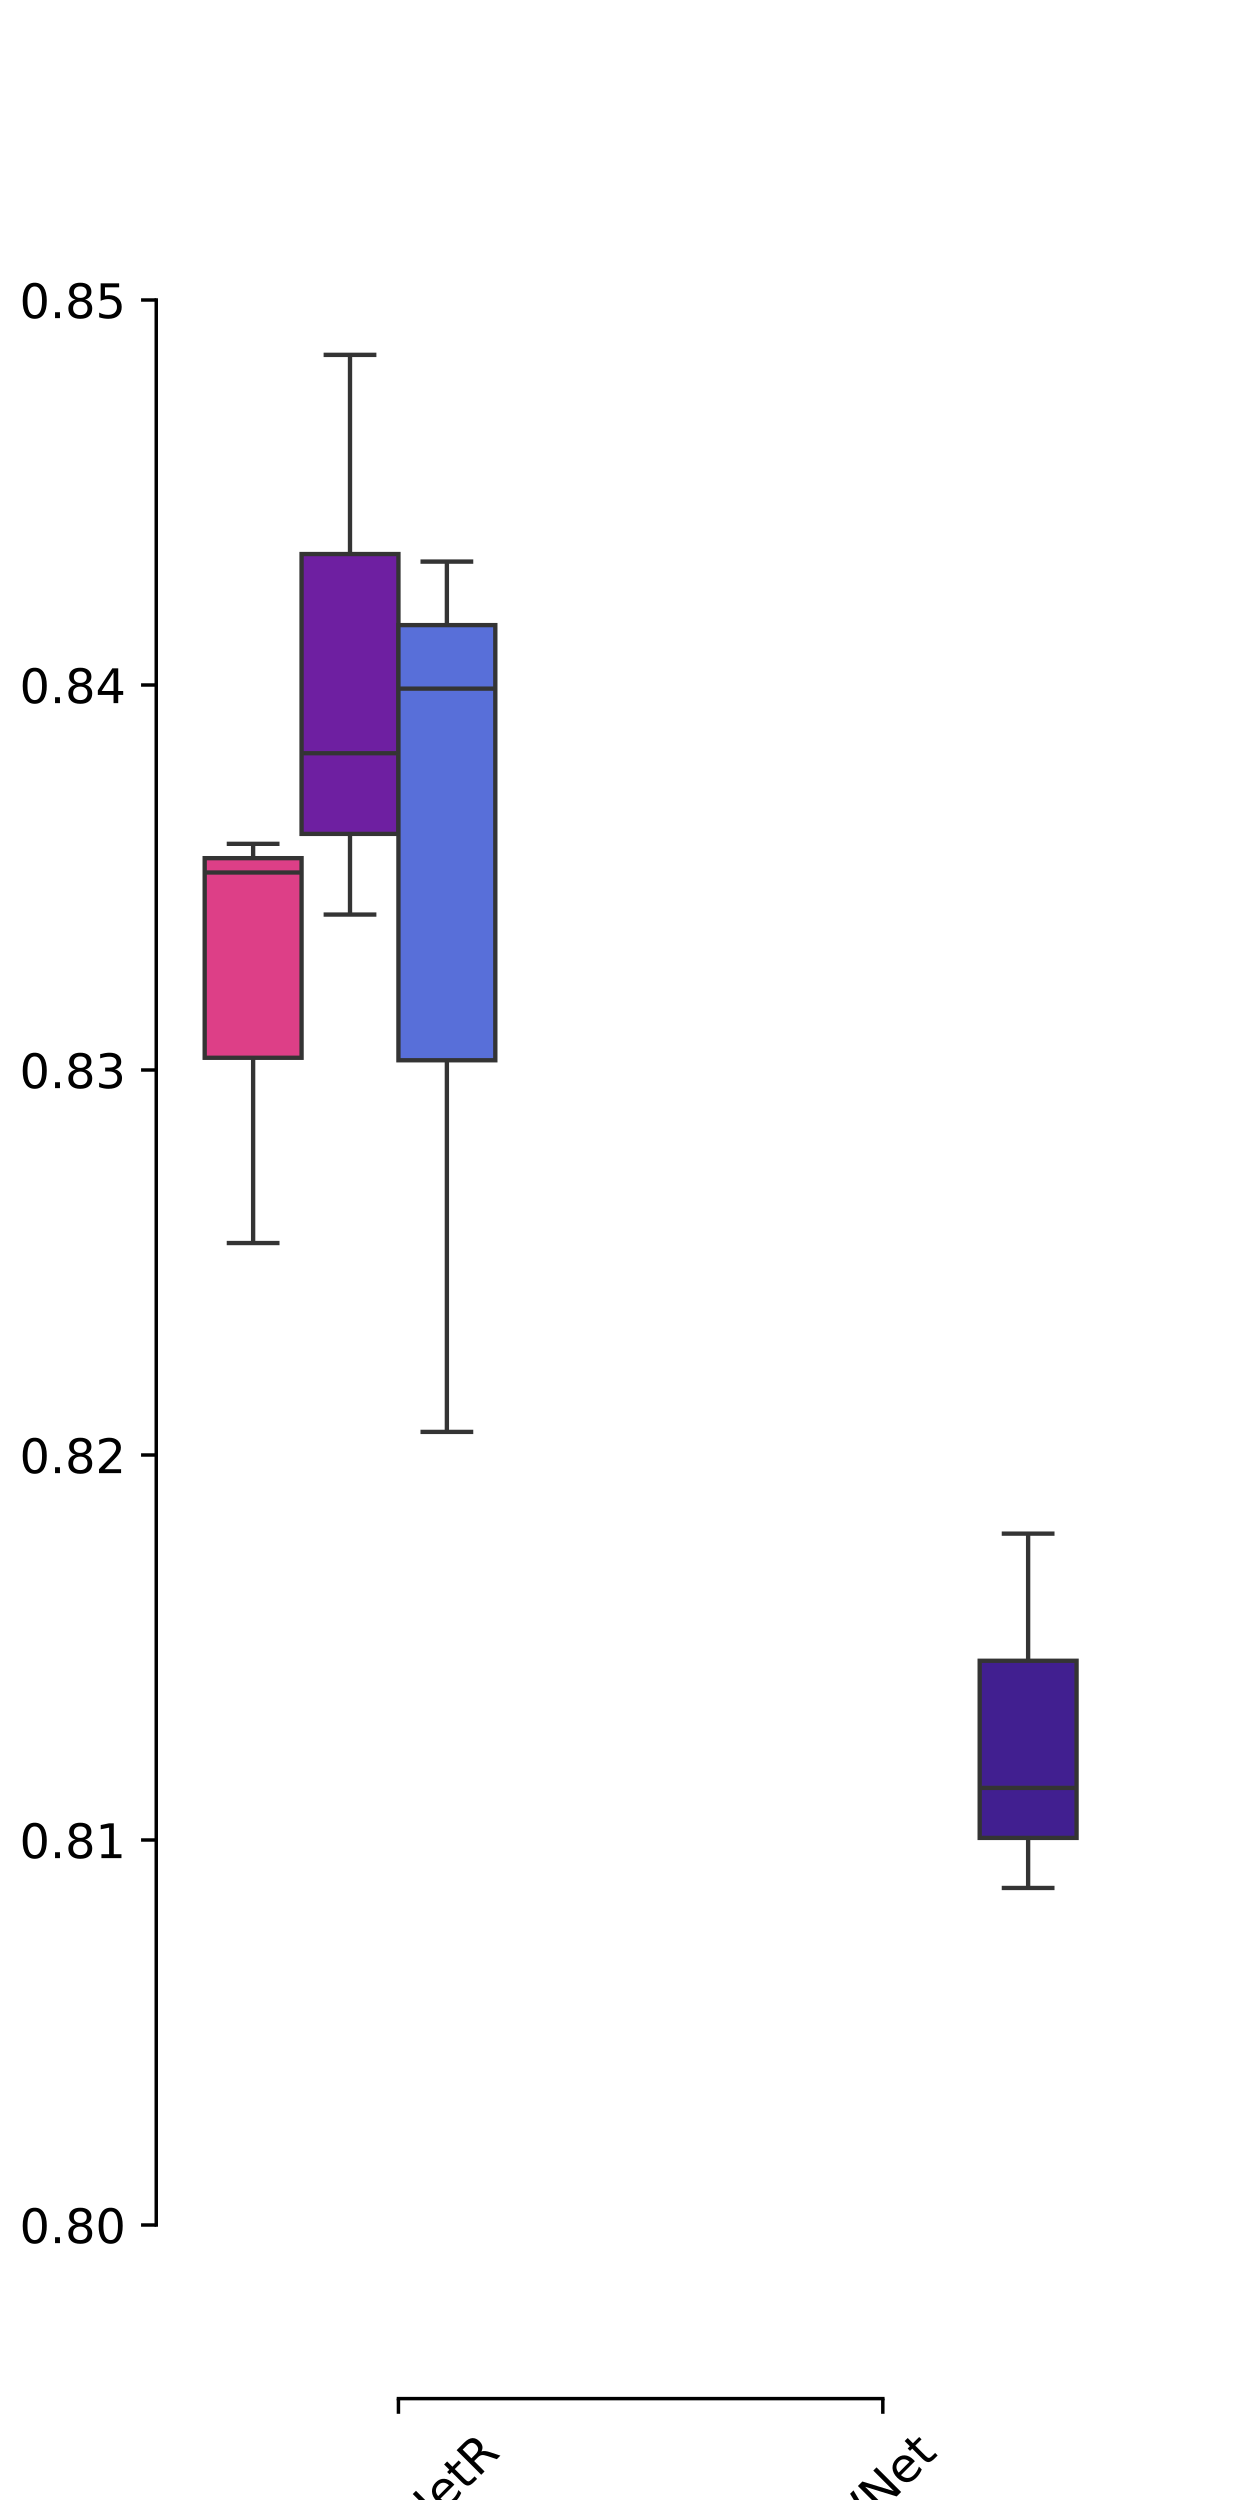
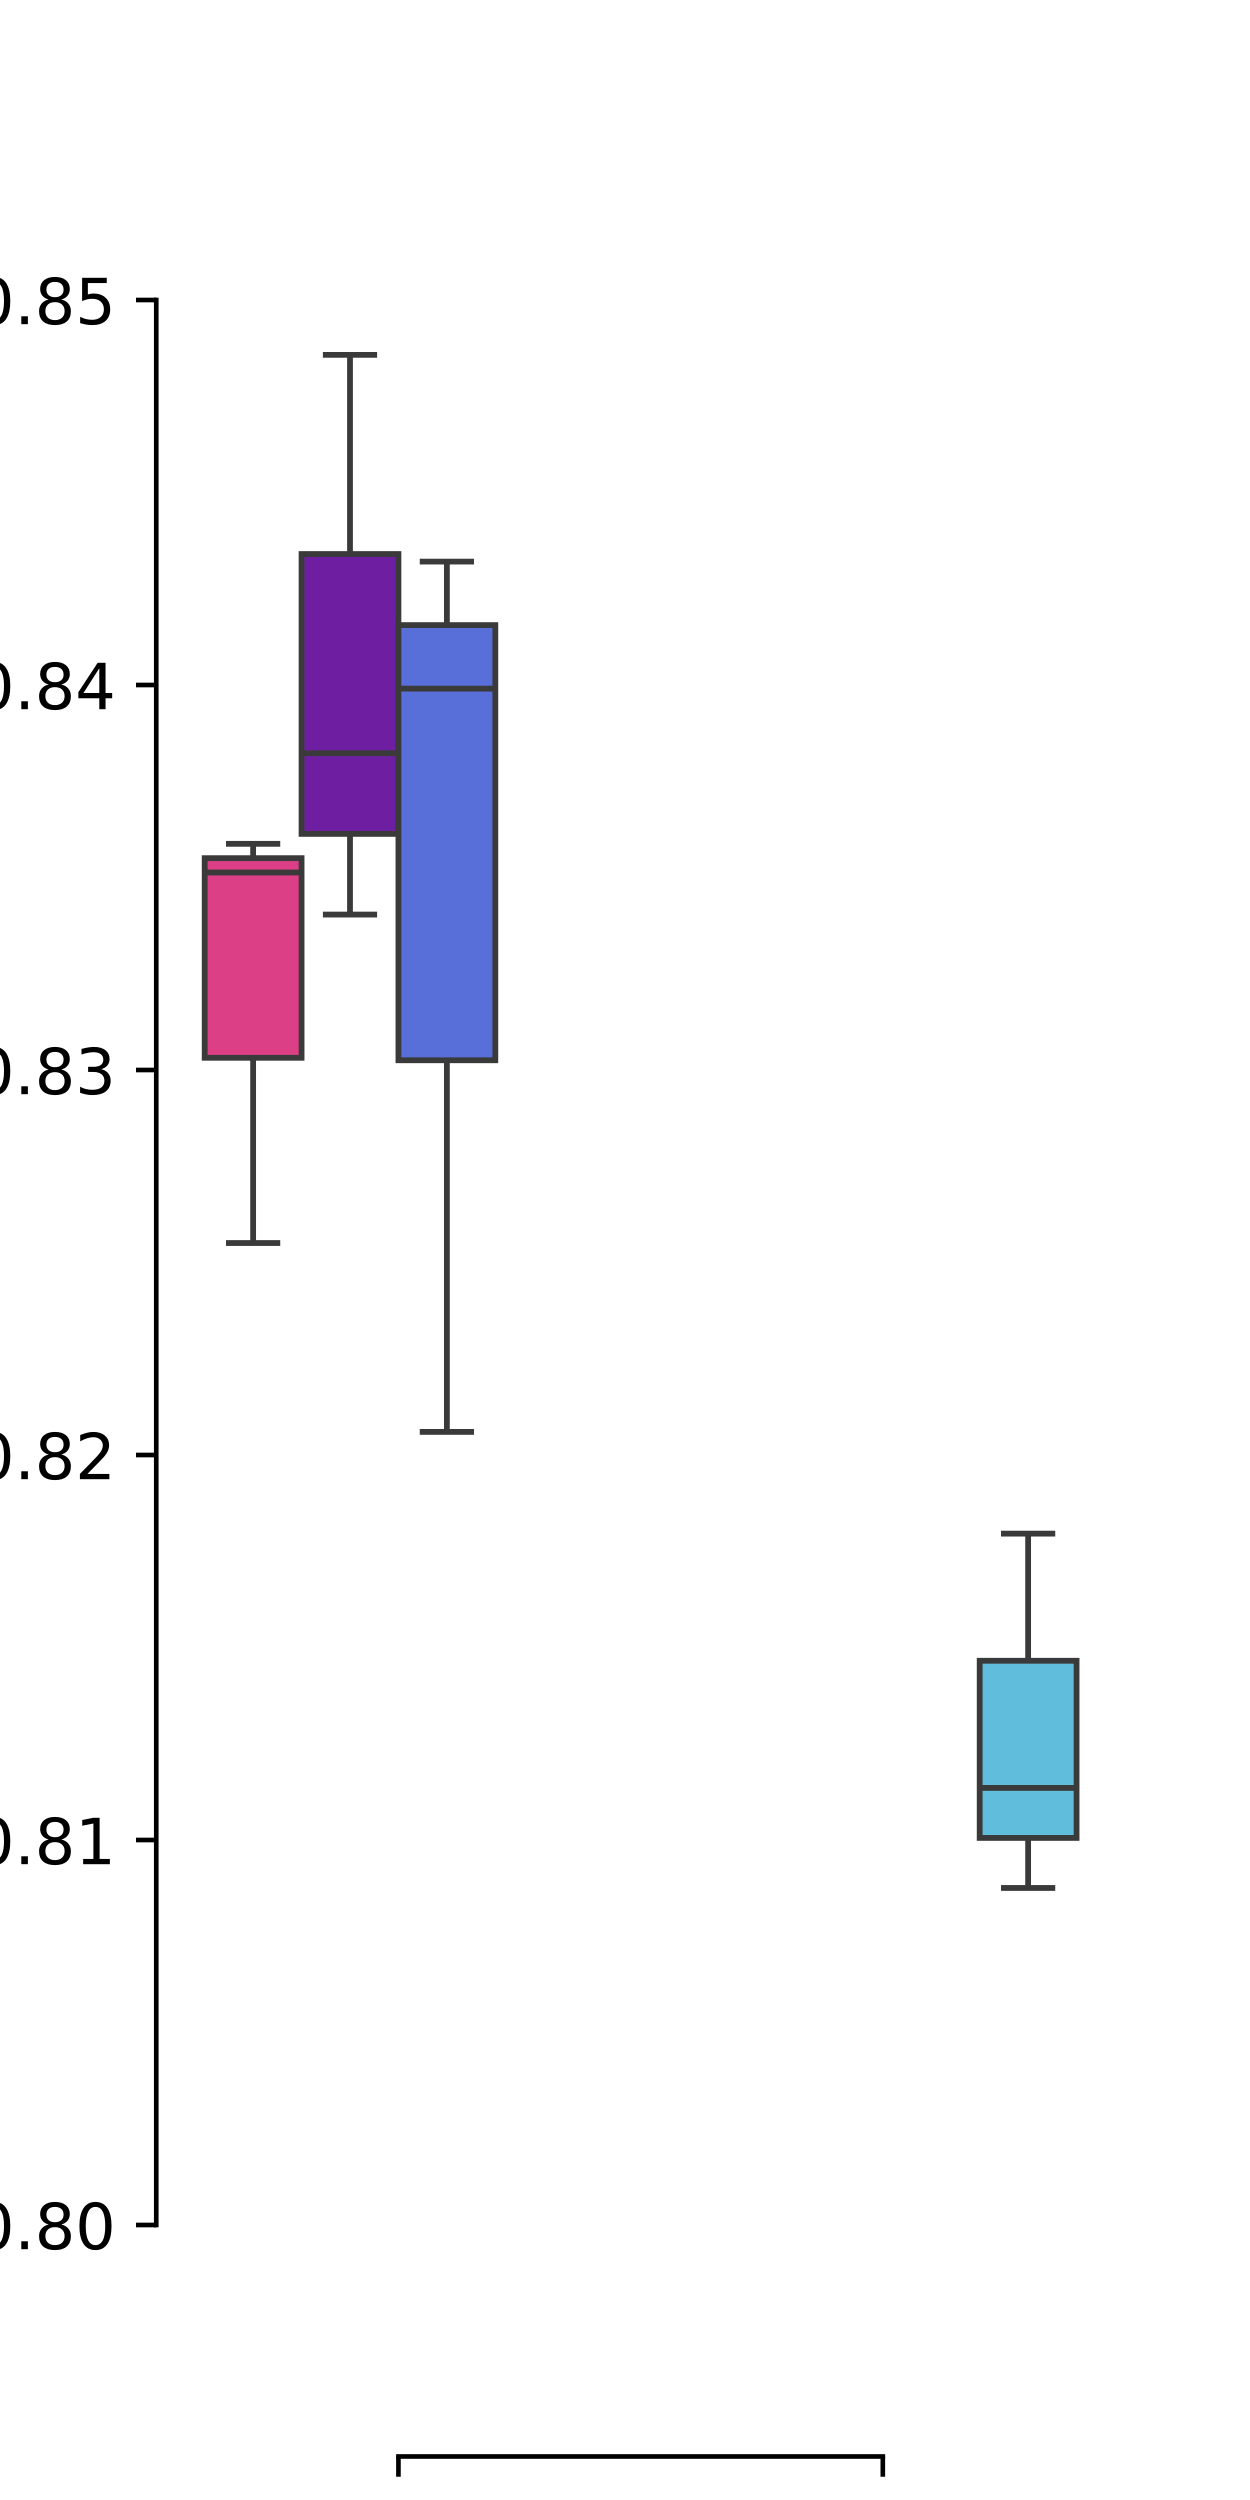
- <svg xmlns="http://www.w3.org/2000/svg" xmlns:xlink="http://www.w3.org/1999/xlink" width="288pt" height="576pt" viewBox="0 0 288 576" version="1.1">
+ <svg xmlns="http://www.w3.org/2000/svg" xmlns:xlink="http://www.w3.org/1999/xlink" width="216pt" height="432pt" viewBox="0 0 216 432" version="1.1">
  <defs>
    <style type="text/css">*{stroke-linejoin: round; stroke-linecap: butt}</style>
  </defs>
  <g id="figure_1">
    <g id="patch_1">
-       <path d="M 0 576 L 288 576 L 288 0 L 0 0 z " style="fill: #ffffff" />
+       <path d="M 0 432 L 216 432 L 216 0 L 0 0 z " style="fill: #ffffff" />
    </g>
    <g id="axes_1">
      <g id="patch_2">
-         <path d="M 36 512.64 L 259.2 512.64 L 259.2 69.12 L 36 69.12 z " style="fill: #ffffff" />
+         <path d="M 27 384.48 L 194.4 384.48 L 194.4 51.84 L 27 51.84 z " style="fill: #ffffff" />
      </g>
      <g id="patch_3">
-         <path d="M 91.8 7608.96 L 91.8 7608.96 L 91.8 7608.96 L 91.8 7608.96 z " clip-path="url(#p1fd9fced58)" style="fill: #dd3f87; stroke: #343434; stroke-linejoin: miter" />
+         <path d="M 68.85 5706.72 L 68.85 5706.72 L 68.85 5706.72 L 68.85 5706.72 z " clip-path="url(#p097e511b69)" style="fill: #dd3f87; stroke: #3a3a3a; stroke-linejoin: miter" />
      </g>
      <g id="patch_4">
-         <path d="M 91.8 7608.96 L 91.8 7608.96 L 91.8 7608.96 L 91.8 7608.96 z " clip-path="url(#p1fd9fced58)" style="fill: #6e1fa1; stroke: #343434; stroke-linejoin: miter" />
+         <path d="M 68.85 5706.72 L 68.85 5706.72 L 68.85 5706.72 L 68.85 5706.72 z " clip-path="url(#p097e511b69)" style="fill: #6e1fa1; stroke: #3a3a3a; stroke-linejoin: miter" />
      </g>
      <g id="patch_5">
-         <path d="M 91.8 7608.96 L 91.8 7608.96 L 91.8 7608.96 L 91.8 7608.96 z " clip-path="url(#p1fd9fced58)" style="fill: #586fd9; stroke: #343434; stroke-linejoin: miter" />
+         <path d="M 68.85 5706.72 L 68.85 5706.72 L 68.85 5706.72 L 68.85 5706.72 z " clip-path="url(#p097e511b69)" style="fill: #586fd9; stroke: #3a3a3a; stroke-linejoin: miter" />
      </g>
      <g id="patch_6">
-         <path d="M 91.8 7608.96 L 91.8 7608.96 L 91.8 7608.96 L 91.8 7608.96 z " clip-path="url(#p1fd9fced58)" style="fill: #411f90; stroke: #343434; stroke-linejoin: miter" />
+         <path d="M 68.85 5706.72 L 68.85 5706.72 L 68.85 5706.72 L 68.85 5706.72 z " clip-path="url(#p097e511b69)" style="fill: #60bedc; stroke: #3a3a3a; stroke-linejoin: miter" />
      </g>
      <g id="matplotlib.axis_1">
        <g id="xtick_1">
          <g id="line2d_1">
            <defs>
-               <path id="m572ea2f615" d="M 0 0 L 0 3.5 " style="stroke: #000000; stroke-width: 0.8" />
+               <path id="m60f9ea5b6d" d="M 0 0 L 0 3.5 " style="stroke: #000000; stroke-width: 0.8" />
            </defs>
            <g>
-               <use xlink:href="#m572ea2f615" x="91.8" y="552.64" style="stroke: #000000; stroke-width: 0.8" />
+               <use xlink:href="#m60f9ea5b6d" x="68.85" y="424.48" style="stroke: #000000; stroke-width: 0.8" />
            </g>
          </g>
          <g id="text_1">
-             <g transform="translate(72.37583 608.6911) rotate(-45) scale(0.11 -0.11)">
+             <g transform="translate(49.42583 480.5311) rotate(-45) scale(0.11 -0.11)">
              <defs>
                <path id="DejaVuSans-53" d="M 3425 4513 L 3425 3897 Q 3066 4069 2747 4153 Q 2428 4238 2131 4238 Q 1616 4238 1336 4038 Q 1056 3838 1056 3469 Q 1056 3159 1242 3001 Q 1428 2844 1947 2747 L 2328 2669 Q 3034 2534 3370 2195 Q 3706 1856 3706 1288 Q 3706 609 3251 259 Q 2797 -91 1919 -91 Q 1588 -91 1214 -16 Q 841 59 441 206 L 441 856 Q 825 641 1194 531 Q 1563 422 1919 422 Q 2459 422 2753 634 Q 3047 847 3047 1241 Q 3047 1584 2836 1778 Q 2625 1972 2144 2069 L 1759 2144 Q 1053 2284 737 2584 Q 422 2884 422 3419 Q 422 4038 858 4394 Q 1294 4750 2059 4750 Q 2388 4750 2728 4690 Q 3069 4631 3425 4513 z " transform="scale(0.015625)" />
                <path id="DejaVuSans-77" d="M 269 3500 L 844 3500 L 1563 769 L 2278 3500 L 2956 3500 L 3675 769 L 4391 3500 L 4966 3500 L 4050 0 L 3372 0 L 2619 2869 L 1863 0 L 1184 0 L 269 3500 z " transform="scale(0.015625)" />
                <path id="DejaVuSans-69" d="M 603 3500 L 1178 3500 L 1178 0 L 603 0 L 603 3500 z M 603 4863 L 1178 4863 L 1178 4134 L 603 4134 L 603 4863 z " transform="scale(0.015625)" />
                <path id="DejaVuSans-6e" d="M 3513 2113 L 3513 0 L 2938 0 L 2938 2094 Q 2938 2591 2744 2837 Q 2550 3084 2163 3084 Q 1697 3084 1428 2787 Q 1159 2491 1159 1978 L 1159 0 L 581 0 L 581 3500 L 1159 3500 L 1159 2956 Q 1366 3272 1645 3428 Q 1925 3584 2291 3584 Q 2894 3584 3203 3211 Q 3513 2838 3513 2113 z " transform="scale(0.015625)" />
                <path id="DejaVuSans-55" d="M 556 4666 L 1191 4666 L 1191 1831 Q 1191 1081 1462 751 Q 1734 422 2344 422 Q 2950 422 3222 751 Q 3494 1081 3494 1831 L 3494 4666 L 4128 4666 L 4128 1753 Q 4128 841 3676 375 Q 3225 -91 2344 -91 Q 1459 -91 1007 375 Q 556 841 556 1753 L 556 4666 z " transform="scale(0.015625)" />
                <path id="DejaVuSans-4e" d="M 628 4666 L 1478 4666 L 3547 763 L 3547 4666 L 4159 4666 L 4159 0 L 3309 0 L 1241 3903 L 1241 0 L 628 0 L 628 4666 z " transform="scale(0.015625)" />
                <path id="DejaVuSans-65" d="M 3597 1894 L 3597 1613 L 953 1613 Q 991 1019 1311 708 Q 1631 397 2203 397 Q 2534 397 2845 478 Q 3156 559 3463 722 L 3463 178 Q 3153 47 2828 -22 Q 2503 -91 2169 -91 Q 1331 -91 842 396 Q 353 884 353 1716 Q 353 2575 817 3079 Q 1281 3584 2069 3584 Q 2775 3584 3186 3129 Q 3597 2675 3597 1894 z M 3022 2063 Q 3016 2534 2758 2815 Q 2500 3097 2075 3097 Q 1594 3097 1305 2825 Q 1016 2553 972 2059 L 3022 2063 z " transform="scale(0.015625)" />
                <path id="DejaVuSans-74" d="M 1172 4494 L 1172 3500 L 2356 3500 L 2356 3053 L 1172 3053 L 1172 1153 Q 1172 725 1289 603 Q 1406 481 1766 481 L 2356 481 L 2356 0 L 1766 0 Q 1100 0 847 248 Q 594 497 594 1153 L 594 3053 L 172 3053 L 172 3500 L 594 3500 L 594 4494 L 1172 4494 z " transform="scale(0.015625)" />
                <path id="DejaVuSans-52" d="M 2841 2188 Q 3044 2119 3236 1894 Q 3428 1669 3622 1275 L 4263 0 L 3584 0 L 2988 1197 Q 2756 1666 2539 1819 Q 2322 1972 1947 1972 L 1259 1972 L 1259 0 L 628 0 L 628 4666 L 2053 4666 Q 2853 4666 3247 4331 Q 3641 3997 3641 3322 Q 3641 2881 3436 2590 Q 3231 2300 2841 2188 z M 1259 4147 L 1259 2491 L 2053 2491 Q 2509 2491 2742 2702 Q 2975 2913 2975 3322 Q 2975 3731 2742 3939 Q 2509 4147 2053 4147 L 1259 4147 z " transform="scale(0.015625)" />
              </defs>
              <use xlink:href="#DejaVuSans-53" />
              <use xlink:href="#DejaVuSans-77" x="63.477" />
              <use xlink:href="#DejaVuSans-69" x="145.264" />
              <use xlink:href="#DejaVuSans-6e" x="173.047" />
              <use xlink:href="#DejaVuSans-55" x="236.426" />
              <use xlink:href="#DejaVuSans-4e" x="309.619" />
              <use xlink:href="#DejaVuSans-65" x="384.424" />
              <use xlink:href="#DejaVuSans-74" x="445.947" />
              <use xlink:href="#DejaVuSans-52" x="485.156" />
            </g>
          </g>
        </g>
        <g id="xtick_2">
          <g id="line2d_2">
            <g>
-               <use xlink:href="#m572ea2f615" x="203.4" y="552.64" style="stroke: #000000; stroke-width: 0.8" />
+               <use xlink:href="#m60f9ea5b6d" x="152.55" y="424.48" style="stroke: #000000; stroke-width: 0.8" />
            </g>
          </g>
          <g id="text_2">
-             <g transform="translate(194.8738 586.8952) rotate(-45) scale(0.11 -0.11)">
+             <g transform="translate(144.0238 458.7352) rotate(-45) scale(0.11 -0.11)">
              <defs>
                <path id="DejaVuSans-57" d="M 213 4666 L 850 4666 L 1831 722 L 2809 4666 L 3519 4666 L 4500 722 L 5478 4666 L 6119 4666 L 4947 0 L 4153 0 L 3169 4050 L 2175 0 L 1381 0 L 213 4666 z " transform="scale(0.015625)" />
              </defs>
              <use xlink:href="#DejaVuSans-57" />
              <use xlink:href="#DejaVuSans-4e" x="98.877" />
              <use xlink:href="#DejaVuSans-65" x="173.682" />
              <use xlink:href="#DejaVuSans-74" x="235.205" />
            </g>
          </g>
        </g>
      </g>
      <g id="matplotlib.axis_2">
        <g id="ytick_1">
          <g id="line2d_3">
            <defs>
-               <path id="m23b9216536" d="M 0 0 L -3.5 0 " style="stroke: #000000; stroke-width: 0.8" />
+               <path id="m0dca1860a4" d="M 0 0 L -3.5 0 " style="stroke: #000000; stroke-width: 0.8" />
            </defs>
            <g>
-               <use xlink:href="#m23b9216536" x="36" y="512.64" style="stroke: #000000; stroke-width: 0.8" />
+               <use xlink:href="#m0dca1860a4" x="27" y="384.48" style="stroke: #000000; stroke-width: 0.8" />
            </g>
          </g>
          <g id="text_3">
-             <g transform="translate(4.507812 516.8191) scale(0.11 -0.11)">
+             <g transform="translate(-4.492188 388.6591) scale(0.11 -0.11)">
              <defs>
                <path id="DejaVuSans-30" d="M 2034 4250 Q 1547 4250 1301 3770 Q 1056 3291 1056 2328 Q 1056 1369 1301 889 Q 1547 409 2034 409 Q 2525 409 2770 889 Q 3016 1369 3016 2328 Q 3016 3291 2770 3770 Q 2525 4250 2034 4250 z M 2034 4750 Q 2819 4750 3233 4129 Q 3647 3509 3647 2328 Q 3647 1150 3233 529 Q 2819 -91 2034 -91 Q 1250 -91 836 529 Q 422 1150 422 2328 Q 422 3509 836 4129 Q 1250 4750 2034 4750 z " transform="scale(0.015625)" />
                <path id="DejaVuSans-2e" d="M 684 794 L 1344 794 L 1344 0 L 684 0 L 684 794 z " transform="scale(0.015625)" />
                <path id="DejaVuSans-38" d="M 2034 2216 Q 1584 2216 1326 1975 Q 1069 1734 1069 1313 Q 1069 891 1326 650 Q 1584 409 2034 409 Q 2484 409 2743 651 Q 3003 894 3003 1313 Q 3003 1734 2745 1975 Q 2488 2216 2034 2216 z M 1403 2484 Q 997 2584 770 2862 Q 544 3141 544 3541 Q 544 4100 942 4425 Q 1341 4750 2034 4750 Q 2731 4750 3128 4425 Q 3525 4100 3525 3541 Q 3525 3141 3298 2862 Q 3072 2584 2669 2484 Q 3125 2378 3379 2068 Q 3634 1759 3634 1313 Q 3634 634 3220 271 Q 2806 -91 2034 -91 Q 1263 -91 848 271 Q 434 634 434 1313 Q 434 1759 690 2068 Q 947 2378 1403 2484 z M 1172 3481 Q 1172 3119 1398 2916 Q 1625 2713 2034 2713 Q 2441 2713 2670 2916 Q 2900 3119 2900 3481 Q 2900 3844 2670 4047 Q 2441 4250 2034 4250 Q 1625 4250 1398 4047 Q 1172 3844 1172 3481 z " transform="scale(0.015625)" />
              </defs>
              <use xlink:href="#DejaVuSans-30" />
              <use xlink:href="#DejaVuSans-2e" x="63.623" />
              <use xlink:href="#DejaVuSans-38" x="95.41" />
              <use xlink:href="#DejaVuSans-30" x="159.033" />
            </g>
          </g>
        </g>
        <g id="ytick_2">
          <g id="line2d_4">
            <g>
-               <use xlink:href="#m23b9216536" x="36" y="423.936" style="stroke: #000000; stroke-width: 0.8" />
+               <use xlink:href="#m0dca1860a4" x="27" y="317.952" style="stroke: #000000; stroke-width: 0.8" />
            </g>
          </g>
          <g id="text_4">
-             <g transform="translate(4.507812 428.1151) scale(0.11 -0.11)">
+             <g transform="translate(-4.492188 322.1311) scale(0.11 -0.11)">
              <defs>
                <path id="DejaVuSans-31" d="M 794 531 L 1825 531 L 1825 4091 L 703 3866 L 703 4441 L 1819 4666 L 2450 4666 L 2450 531 L 3481 531 L 3481 0 L 794 0 L 794 531 z " transform="scale(0.015625)" />
              </defs>
              <use xlink:href="#DejaVuSans-30" />
              <use xlink:href="#DejaVuSans-2e" x="63.623" />
              <use xlink:href="#DejaVuSans-38" x="95.41" />
              <use xlink:href="#DejaVuSans-31" x="159.033" />
            </g>
          </g>
        </g>
        <g id="ytick_3">
          <g id="line2d_5">
            <g>
-               <use xlink:href="#m23b9216536" x="36" y="335.232" style="stroke: #000000; stroke-width: 0.8" />
+               <use xlink:href="#m0dca1860a4" x="27" y="251.424" style="stroke: #000000; stroke-width: 0.8" />
            </g>
          </g>
          <g id="text_5">
-             <g transform="translate(4.507812 339.4111) scale(0.11 -0.11)">
+             <g transform="translate(-4.492188 255.6031) scale(0.11 -0.11)">
              <defs>
                <path id="DejaVuSans-32" d="M 1228 531 L 3431 531 L 3431 0 L 469 0 L 469 531 Q 828 903 1448 1529 Q 2069 2156 2228 2338 Q 2531 2678 2651 2914 Q 2772 3150 2772 3378 Q 2772 3750 2511 3984 Q 2250 4219 1831 4219 Q 1534 4219 1204 4116 Q 875 4013 500 3803 L 500 4441 Q 881 4594 1212 4672 Q 1544 4750 1819 4750 Q 2544 4750 2975 4387 Q 3406 4025 3406 3419 Q 3406 3131 3298 2873 Q 3191 2616 2906 2266 Q 2828 2175 2409 1742 Q 1991 1309 1228 531 z " transform="scale(0.015625)" />
              </defs>
              <use xlink:href="#DejaVuSans-30" />
              <use xlink:href="#DejaVuSans-2e" x="63.623" />
              <use xlink:href="#DejaVuSans-38" x="95.41" />
              <use xlink:href="#DejaVuSans-32" x="159.033" />
            </g>
          </g>
        </g>
        <g id="ytick_4">
          <g id="line2d_6">
            <g>
-               <use xlink:href="#m23b9216536" x="36" y="246.528" style="stroke: #000000; stroke-width: 0.8" />
+               <use xlink:href="#m0dca1860a4" x="27" y="184.896" style="stroke: #000000; stroke-width: 0.8" />
            </g>
          </g>
          <g id="text_6">
-             <g transform="translate(4.507812 250.7071) scale(0.11 -0.11)">
+             <g transform="translate(-4.492188 189.0751) scale(0.11 -0.11)">
              <defs>
                <path id="DejaVuSans-33" d="M 2597 2516 Q 3050 2419 3304 2112 Q 3559 1806 3559 1356 Q 3559 666 3084 287 Q 2609 -91 1734 -91 Q 1441 -91 1130 -33 Q 819 25 488 141 L 488 750 Q 750 597 1062 519 Q 1375 441 1716 441 Q 2309 441 2620 675 Q 2931 909 2931 1356 Q 2931 1769 2642 2001 Q 2353 2234 1838 2234 L 1294 2234 L 1294 2753 L 1863 2753 Q 2328 2753 2575 2939 Q 2822 3125 2822 3475 Q 2822 3834 2567 4026 Q 2313 4219 1838 4219 Q 1578 4219 1281 4162 Q 984 4106 628 3988 L 628 4550 Q 988 4650 1302 4700 Q 1616 4750 1894 4750 Q 2613 4750 3031 4423 Q 3450 4097 3450 3541 Q 3450 3153 3228 2886 Q 3006 2619 2597 2516 z " transform="scale(0.015625)" />
              </defs>
              <use xlink:href="#DejaVuSans-30" />
              <use xlink:href="#DejaVuSans-2e" x="63.623" />
              <use xlink:href="#DejaVuSans-38" x="95.41" />
              <use xlink:href="#DejaVuSans-33" x="159.033" />
            </g>
          </g>
        </g>
        <g id="ytick_5">
          <g id="line2d_7">
            <g>
-               <use xlink:href="#m23b9216536" x="36" y="157.824" style="stroke: #000000; stroke-width: 0.8" />
+               <use xlink:href="#m0dca1860a4" x="27" y="118.368" style="stroke: #000000; stroke-width: 0.8" />
            </g>
          </g>
          <g id="text_7">
-             <g transform="translate(4.507812 162.0031) scale(0.11 -0.11)">
+             <g transform="translate(-4.492188 122.5471) scale(0.11 -0.11)">
              <defs>
                <path id="DejaVuSans-34" d="M 2419 4116 L 825 1625 L 2419 1625 L 2419 4116 z M 2253 4666 L 3047 4666 L 3047 1625 L 3713 1625 L 3713 1100 L 3047 1100 L 3047 0 L 2419 0 L 2419 1100 L 313 1100 L 313 1709 L 2253 4666 z " transform="scale(0.015625)" />
              </defs>
              <use xlink:href="#DejaVuSans-30" />
              <use xlink:href="#DejaVuSans-2e" x="63.623" />
              <use xlink:href="#DejaVuSans-38" x="95.41" />
              <use xlink:href="#DejaVuSans-34" x="159.033" />
            </g>
          </g>
        </g>
        <g id="ytick_6">
          <g id="line2d_8">
            <g>
-               <use xlink:href="#m23b9216536" x="36" y="69.12" style="stroke: #000000; stroke-width: 0.8" />
+               <use xlink:href="#m0dca1860a4" x="27" y="51.84" style="stroke: #000000; stroke-width: 0.8" />
            </g>
          </g>
          <g id="text_8">
-             <g transform="translate(4.507812 73.29914) scale(0.11 -0.11)">
+             <g transform="translate(-4.492188 56.01914) scale(0.11 -0.11)">
              <defs>
                <path id="DejaVuSans-35" d="M 691 4666 L 3169 4666 L 3169 4134 L 1269 4134 L 1269 2991 Q 1406 3038 1543 3061 Q 1681 3084 1819 3084 Q 2600 3084 3056 2656 Q 3513 2228 3513 1497 Q 3513 744 3044 326 Q 2575 -91 1722 -91 Q 1428 -91 1123 -41 Q 819 9 494 109 L 494 744 Q 775 591 1075 516 Q 1375 441 1709 441 Q 2250 441 2565 725 Q 2881 1009 2881 1497 Q 2881 1984 2565 2268 Q 2250 2553 1709 2553 Q 1456 2553 1204 2497 Q 953 2441 691 2322 L 691 4666 z " transform="scale(0.015625)" />
              </defs>
              <use xlink:href="#DejaVuSans-30" />
              <use xlink:href="#DejaVuSans-2e" x="63.623" />
              <use xlink:href="#DejaVuSans-38" x="95.41" />
              <use xlink:href="#DejaVuSans-35" x="159.033" />
            </g>
          </g>
        </g>
        <g id="text_9">
-           <g transform="translate(-3.235625 360.7059) rotate(-90) scale(0.18 -0.18)">
+           <g transform="translate(-12.23563 287.9859) rotate(-90) scale(0.18 -0.18)">
            <defs>
              <path id="DejaVuSans-44" d="M 1259 4147 L 1259 519 L 2022 519 Q 2988 519 3436 956 Q 3884 1394 3884 2338 Q 3884 3275 3436 3711 Q 2988 4147 2022 4147 L 1259 4147 z M 628 4666 L 1925 4666 Q 3281 4666 3915 4102 Q 4550 3538 4550 2338 Q 4550 1131 3912 565 Q 3275 0 1925 0 L 628 0 L 628 4666 z " transform="scale(0.015625)" />
              <path id="DejaVuSans-63" d="M 3122 3366 L 3122 2828 Q 2878 2963 2633 3030 Q 2388 3097 2138 3097 Q 1578 3097 1268 2742 Q 959 2388 959 1747 Q 959 1106 1268 751 Q 1578 397 2138 397 Q 2388 397 2633 464 Q 2878 531 3122 666 L 3122 134 Q 2881 22 2623 -34 Q 2366 -91 2075 -91 Q 1284 -91 818 406 Q 353 903 353 1747 Q 353 2603 823 3093 Q 1294 3584 2113 3584 Q 2378 3584 2631 3529 Q 2884 3475 3122 3366 z " transform="scale(0.015625)" />
              <path id="DejaVuSans-20" transform="scale(0.015625)" />
              <path id="DejaVuSans-6f" d="M 1959 3097 Q 1497 3097 1228 2736 Q 959 2375 959 1747 Q 959 1119 1226 758 Q 1494 397 1959 397 Q 2419 397 2687 759 Q 2956 1122 2956 1747 Q 2956 2369 2687 2733 Q 2419 3097 1959 3097 z M 1959 3584 Q 2709 3584 3137 3096 Q 3566 2609 3566 1747 Q 3566 888 3137 398 Q 2709 -91 1959 -91 Q 1206 -91 779 398 Q 353 888 353 1747 Q 353 2609 779 3096 Q 1206 3584 1959 3584 z " transform="scale(0.015625)" />
              <path id="DejaVuSans-66" d="M 2375 4863 L 2375 4384 L 1825 4384 Q 1516 4384 1395 4259 Q 1275 4134 1275 3809 L 1275 3500 L 2222 3500 L 2222 3053 L 1275 3053 L 1275 0 L 697 0 L 697 3053 L 147 3053 L 147 3500 L 697 3500 L 697 3744 Q 697 4328 969 4595 Q 1241 4863 1831 4863 L 2375 4863 z " transform="scale(0.015625)" />
            </defs>
            <use xlink:href="#DejaVuSans-44" />
            <use xlink:href="#DejaVuSans-69" x="77.002" />
            <use xlink:href="#DejaVuSans-63" x="104.785" />
            <use xlink:href="#DejaVuSans-65" x="159.766" />
            <use xlink:href="#DejaVuSans-20" x="221.289" />
            <use xlink:href="#DejaVuSans-63" x="253.076" />
            <use xlink:href="#DejaVuSans-6f" x="308.057" />
            <use xlink:href="#DejaVuSans-65" x="369.238" />
            <use xlink:href="#DejaVuSans-66" x="430.762" />
            <use xlink:href="#DejaVuSans-66" x="465.967" />
            <use xlink:href="#DejaVuSans-69" x="501.172" />
            <use xlink:href="#DejaVuSans-63" x="528.955" />
            <use xlink:href="#DejaVuSans-69" x="583.936" />
            <use xlink:href="#DejaVuSans-65" x="611.719" />
            <use xlink:href="#DejaVuSans-6e" x="673.242" />
            <use xlink:href="#DejaVuSans-74" x="736.621" />
          </g>
        </g>
      </g>
      <g id="patch_7">
-         <path d="M 47.16 243.711 L 69.48 243.711 L 69.48 197.72 L 47.16 197.72 L 47.16 243.711 z " clip-path="url(#p1fd9fced58)" style="fill: #dd3f87; stroke: #343434; stroke-linejoin: miter" />
+         <path d="M 35.37 182.784 L 52.11 182.784 L 52.11 148.29 L 35.37 148.29 L 35.37 182.784 z " clip-path="url(#p097e511b69)" style="fill: #dd3f87; stroke: #3a3a3a; stroke-linejoin: miter" />
      </g>
      <g id="line2d_9">
-         <path d="M 58.32 243.711 L 58.32 286.4 " clip-path="url(#p1fd9fced58)" style="fill: none; stroke: #343434" />
+         <path d="M 43.74 182.784 L 43.74 214.8 " clip-path="url(#p097e511b69)" style="fill: none; stroke: #3a3a3a" />
      </g>
      <g id="line2d_10">
-         <path d="M 58.32 197.72 L 58.32 194.416 " clip-path="url(#p1fd9fced58)" style="fill: none; stroke: #343434" />
+         <path d="M 43.74 148.29 L 43.74 145.812 " clip-path="url(#p097e511b69)" style="fill: none; stroke: #3a3a3a" />
      </g>
      <g id="line2d_11">
-         <path d="M 52.74 286.4 L 63.9 286.4 " clip-path="url(#p1fd9fced58)" style="fill: none; stroke: #343434; stroke-linecap: square" />
+         <path d="M 39.555 214.8 L 47.925 214.8 " clip-path="url(#p097e511b69)" style="fill: none; stroke: #3a3a3a; stroke-linecap: square" />
      </g>
      <g id="line2d_12">
-         <path d="M 52.74 194.416 L 63.9 194.416 " clip-path="url(#p1fd9fced58)" style="fill: none; stroke: #343434; stroke-linecap: square" />
+         <path d="M 39.555 145.812 L 47.925 145.812 " clip-path="url(#p097e511b69)" style="fill: none; stroke: #3a3a3a; stroke-linecap: square" />
      </g>
      <g id="line2d_13" />
      <g id="patch_8">
-         <path d="M 69.48 192.128 L 91.8 192.128 L 91.8 127.651 L 69.48 127.651 L 69.48 192.128 z " clip-path="url(#p1fd9fced58)" style="fill: #6e1fa1; stroke: #343434; stroke-linejoin: miter" />
+         <path d="M 52.11 144.096 L 68.85 144.096 L 68.85 95.738 L 52.11 95.738 L 52.11 144.096 z " clip-path="url(#p097e511b69)" style="fill: #6e1fa1; stroke: #3a3a3a; stroke-linejoin: miter" />
      </g>
      <g id="line2d_14">
-         <path d="M 80.64 192.128 L 80.64 210.716 " clip-path="url(#p1fd9fced58)" style="fill: none; stroke: #343434" />
+         <path d="M 60.48 144.096 L 60.48 158.037 " clip-path="url(#p097e511b69)" style="fill: none; stroke: #3a3a3a" />
      </g>
      <g id="line2d_15">
-         <path d="M 80.64 127.651 L 80.64 81.762 " clip-path="url(#p1fd9fced58)" style="fill: none; stroke: #343434" />
+         <path d="M 60.48 95.738 L 60.48 61.322 " clip-path="url(#p097e511b69)" style="fill: none; stroke: #3a3a3a" />
      </g>
      <g id="line2d_16">
-         <path d="M 75.06 210.716 L 86.22 210.716 " clip-path="url(#p1fd9fced58)" style="fill: none; stroke: #343434; stroke-linecap: square" />
+         <path d="M 56.295 158.037 L 64.665 158.037 " clip-path="url(#p097e511b69)" style="fill: none; stroke: #3a3a3a; stroke-linecap: square" />
      </g>
      <g id="line2d_17">
-         <path d="M 75.06 81.762 L 86.22 81.762 " clip-path="url(#p1fd9fced58)" style="fill: none; stroke: #343434; stroke-linecap: square" />
+         <path d="M 56.295 61.322 L 64.665 61.322 " clip-path="url(#p097e511b69)" style="fill: none; stroke: #3a3a3a; stroke-linecap: square" />
      </g>
      <g id="line2d_18" />
      <g id="patch_9">
-         <path d="M 91.8 244.285 L 114.12 244.285 L 114.12 144.025 L 91.8 144.025 L 91.8 244.285 z " clip-path="url(#p1fd9fced58)" style="fill: #586fd9; stroke: #343434; stroke-linejoin: miter" />
+         <path d="M 68.85 183.214 L 85.59 183.214 L 85.59 108.019 L 68.85 108.019 L 68.85 183.214 z " clip-path="url(#p097e511b69)" style="fill: #586fd9; stroke: #3a3a3a; stroke-linejoin: miter" />
      </g>
      <g id="line2d_19">
-         <path d="M 102.96 244.285 L 102.96 329.915 " clip-path="url(#p1fd9fced58)" style="fill: none; stroke: #343434" />
+         <path d="M 77.22 183.214 L 77.22 247.436 " clip-path="url(#p097e511b69)" style="fill: none; stroke: #3a3a3a" />
      </g>
      <g id="line2d_20">
-         <path d="M 102.96 144.025 L 102.96 129.393 " clip-path="url(#p1fd9fced58)" style="fill: none; stroke: #343434" />
+         <path d="M 77.22 108.019 L 77.22 97.045 " clip-path="url(#p097e511b69)" style="fill: none; stroke: #3a3a3a" />
      </g>
      <g id="line2d_21">
-         <path d="M 97.38 329.915 L 108.54 329.915 " clip-path="url(#p1fd9fced58)" style="fill: none; stroke: #343434; stroke-linecap: square" />
+         <path d="M 73.035 247.436 L 81.405 247.436 " clip-path="url(#p097e511b69)" style="fill: none; stroke: #3a3a3a; stroke-linecap: square" />
      </g>
      <g id="line2d_22">
-         <path d="M 97.38 129.393 L 108.54 129.393 " clip-path="url(#p1fd9fced58)" style="fill: none; stroke: #343434; stroke-linecap: square" />
+         <path d="M 73.035 97.045 L 81.405 97.045 " clip-path="url(#p097e511b69)" style="fill: none; stroke: #3a3a3a; stroke-linecap: square" />
      </g>
      <g id="line2d_23" />
      <g id="patch_10">
-         <path d="M 225.72 423.456 L 248.04 423.456 L 248.04 382.641 L 225.72 382.641 L 225.72 423.456 z " clip-path="url(#p1fd9fced58)" style="fill: #411f90; stroke: #343434; stroke-linejoin: miter" />
+         <path d="M 169.29 317.592 L 186.03 317.592 L 186.03 286.98 L 169.29 286.98 L 169.29 317.592 z " clip-path="url(#p097e511b69)" style="fill: #60bedc; stroke: #3a3a3a; stroke-linejoin: miter" />
      </g>
      <g id="line2d_24">
-         <path d="M 236.88 423.456 L 236.88 434.984 " clip-path="url(#p1fd9fced58)" style="fill: none; stroke: #343434" />
+         <path d="M 177.66 317.592 L 177.66 326.238 " clip-path="url(#p097e511b69)" style="fill: none; stroke: #3a3a3a" />
      </g>
      <g id="line2d_25">
-         <path d="M 236.88 382.641 L 236.88 353.352 " clip-path="url(#p1fd9fced58)" style="fill: none; stroke: #343434" />
+         <path d="M 177.66 286.98 L 177.66 265.014 " clip-path="url(#p097e511b69)" style="fill: none; stroke: #3a3a3a" />
      </g>
      <g id="line2d_26">
-         <path d="M 231.3 434.984 L 242.46 434.984 " clip-path="url(#p1fd9fced58)" style="fill: none; stroke: #343434; stroke-linecap: square" />
+         <path d="M 173.475 326.238 L 181.845 326.238 " clip-path="url(#p097e511b69)" style="fill: none; stroke: #3a3a3a; stroke-linecap: square" />
      </g>
      <g id="line2d_27">
-         <path d="M 231.3 353.352 L 242.46 353.352 " clip-path="url(#p1fd9fced58)" style="fill: none; stroke: #343434; stroke-linecap: square" />
+         <path d="M 173.475 265.014 L 181.845 265.014 " clip-path="url(#p097e511b69)" style="fill: none; stroke: #3a3a3a; stroke-linecap: square" />
      </g>
      <g id="line2d_28" />
      <g id="line2d_29">
-         <path d="M 47.16 201.023 L 69.48 201.023 " clip-path="url(#p1fd9fced58)" style="fill: none; stroke: #343434" />
+         <path d="M 35.37 150.767 L 52.11 150.767 " clip-path="url(#p097e511b69)" style="fill: none; stroke: #3a3a3a" />
      </g>
      <g id="line2d_30">
-         <path d="M 69.48 173.54 L 91.8 173.54 " clip-path="url(#p1fd9fced58)" style="fill: none; stroke: #343434" />
+         <path d="M 52.11 130.155 L 68.85 130.155 " clip-path="url(#p097e511b69)" style="fill: none; stroke: #3a3a3a" />
      </g>
      <g id="line2d_31">
-         <path d="M 91.8 158.656 L 114.12 158.656 " clip-path="url(#p1fd9fced58)" style="fill: none; stroke: #343434" />
+         <path d="M 68.85 118.992 L 85.59 118.992 " clip-path="url(#p097e511b69)" style="fill: none; stroke: #3a3a3a" />
      </g>
      <g id="line2d_32">
-         <path d="M 225.72 411.929 L 248.04 411.929 " clip-path="url(#p1fd9fced58)" style="fill: none; stroke: #343434" />
+         <path d="M 169.29 308.947 L 186.03 308.947 " clip-path="url(#p097e511b69)" style="fill: none; stroke: #3a3a3a" />
      </g>
      <g id="patch_11">
-         <path d="M 36 512.64 L 36 69.12 " style="fill: none; stroke: #000000; stroke-width: 0.8; stroke-linejoin: miter; stroke-linecap: square" />
+         <path d="M 27 384.48 L 27 51.84 " style="fill: none; stroke: #000000; stroke-width: 0.8; stroke-linejoin: miter; stroke-linecap: square" />
      </g>
      <g id="patch_12">
-         <path d="M 91.8 552.64 L 203.4 552.64 " style="fill: none; stroke: #000000; stroke-width: 0.8; stroke-linejoin: miter; stroke-linecap: square" />
+         <path d="M 68.85 424.48 L 152.55 424.48 " style="fill: none; stroke: #000000; stroke-width: 0.8; stroke-linejoin: miter; stroke-linecap: square" />
      </g>
    </g>
  </g>
  <defs>
-     <clipPath id="p1fd9fced58">
-       <rect x="36" y="69.12" width="223.2" height="443.52" />
+     <clipPath id="p097e511b69">
+       <rect x="27" y="51.84" width="167.4" height="332.64" />
    </clipPath>
  </defs>
</svg>
